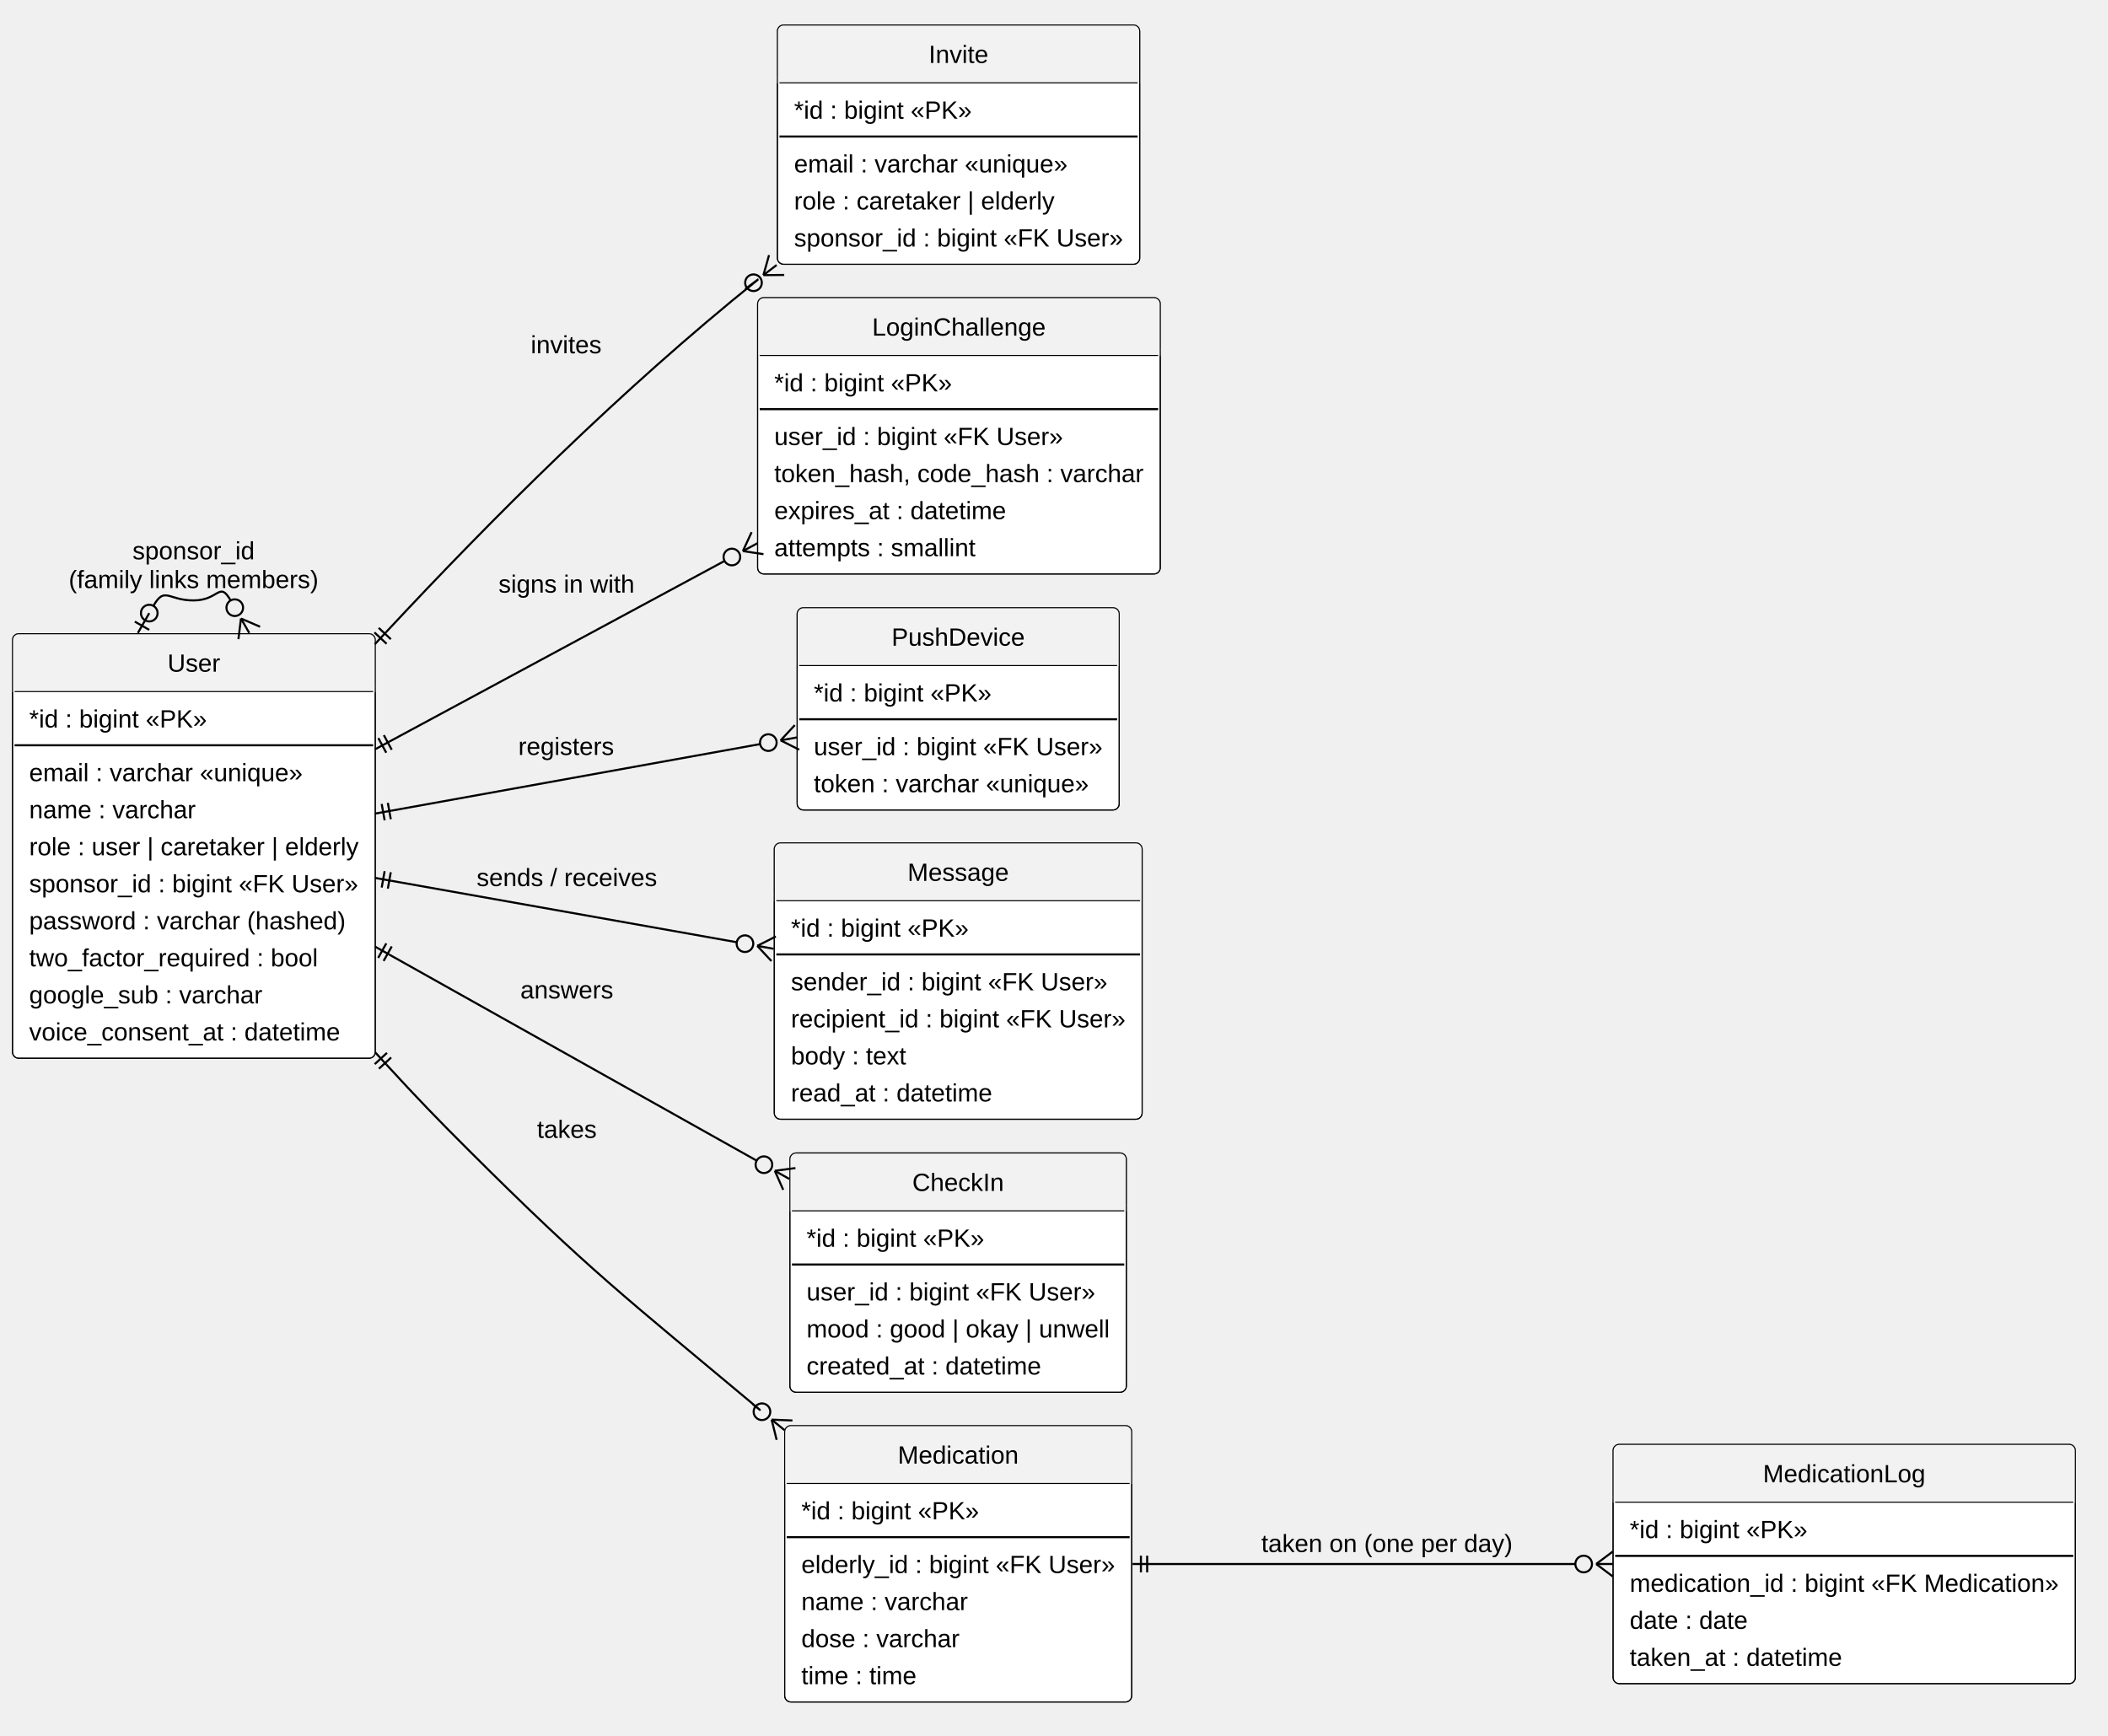
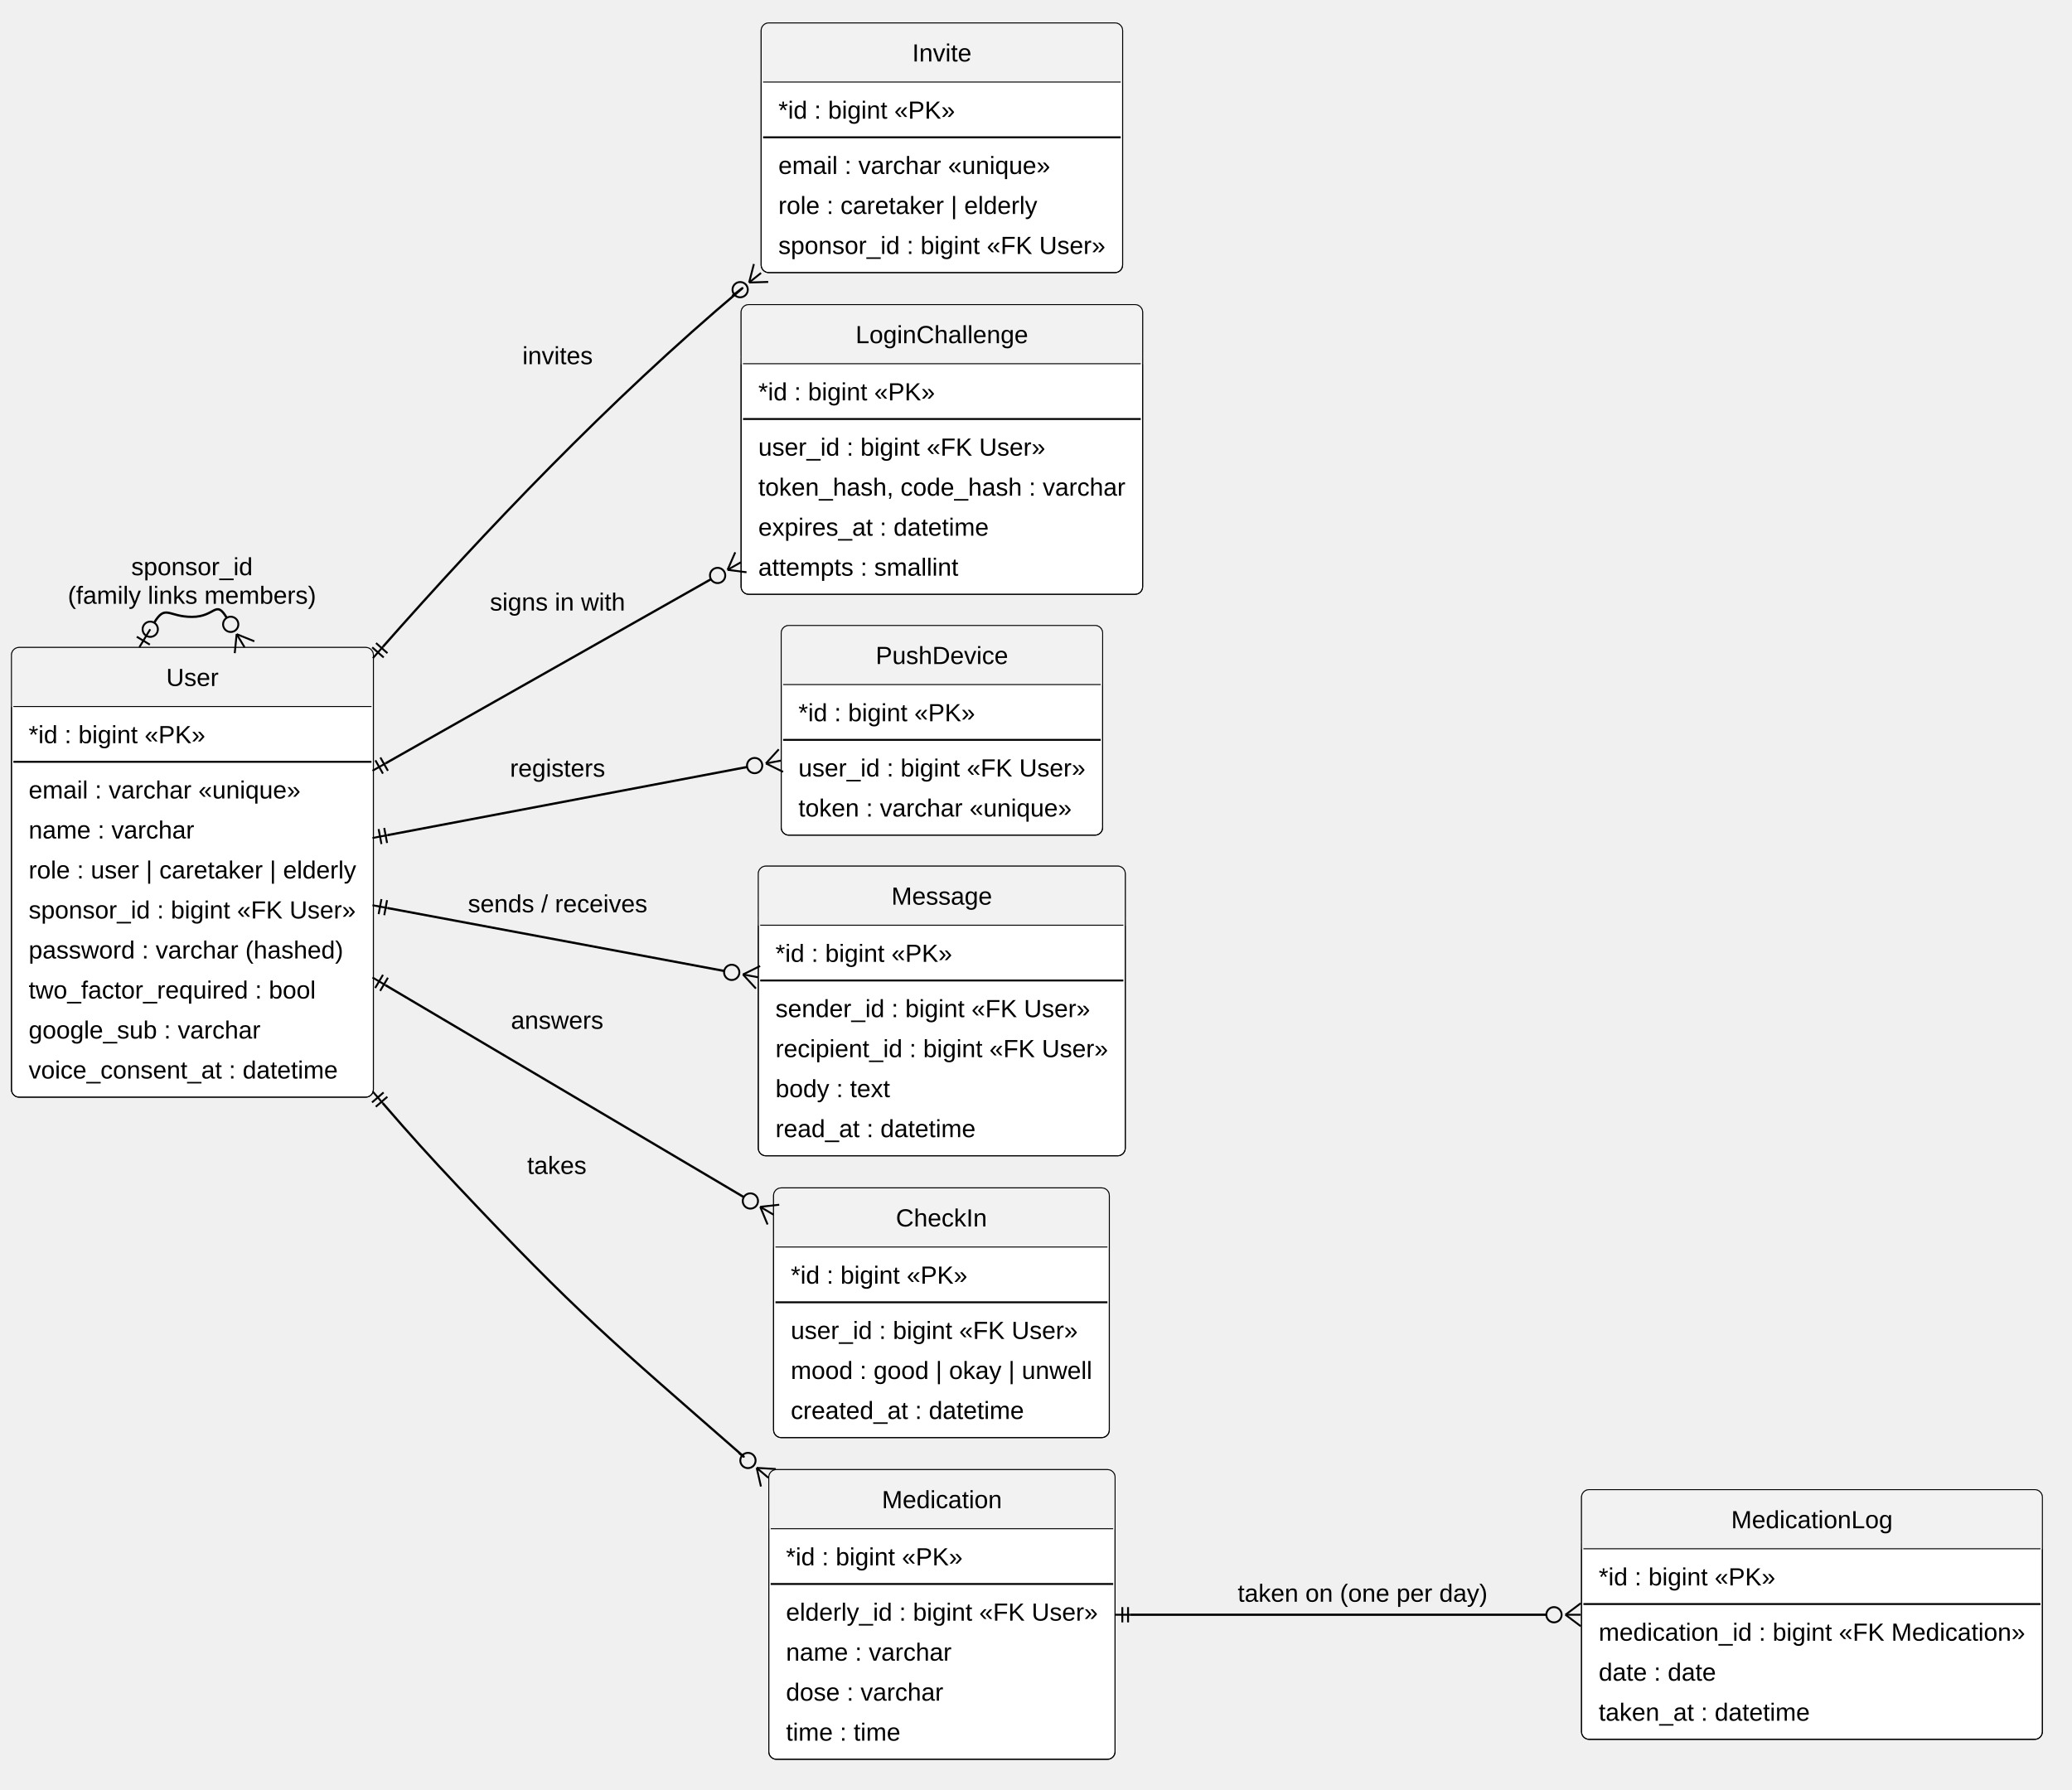
- <svg xmlns="http://www.w3.org/2000/svg" version="1.1" data-diagram-type="CLASS" style="width:2110px;height:1737px;background:#FFFFFF;" width="2110.417px" height="1737.5px" viewBox="0 0 2110 1737" zoomAndPan="magnify" preserveAspectRatio="none" contentStyleType="text/css">
+ <svg xmlns="http://www.w3.org/2000/svg" version="1.1" data-diagram-type="CLASS" style="width:2260px;height:1952px;background:#FFFFFF;" width="2260.417px" height="1952.083px" viewBox="0 0 2260 1952" zoomAndPan="magnify" preserveAspectRatio="none" contentStyleType="text/css">
  <defs />
  <g font-family="sans-serif" lengthAdjust="spacing">
    <g class="entity" data-qualified-name="U" id="ent0001" data-source-line="7">
-       <rect x="12.5" y="634.375" width="363.118" height="424.976" fill="#FFF" style="stroke:#000;stroke-width:1.042;" rx="6.25" ry="6.25" />
-       <rect x="12.5" y="634.375" width="363.118" height="57.914" fill="#F2F2F2" style="stroke:#F2F2F2;stroke-width:1.042;" rx="6.25" ry="6.25" />
-       <rect x="12.5" y="686.039" width="363.118" height="6.25" fill="#F2F2F2" style="stroke:#F2F2F2;stroke-width:1.042;" />
-       <rect x="12.5" y="634.375" width="363.118" height="424.976" fill="none" style="stroke:#000;stroke-width:1.042;" rx="6.25" ry="6.25" />
-       <text x="167.668" y="672.408" fill="#000" font-size="25" textLength="52.783" font-family="Arial">User</text>
-       <line x1="14.583" y1="692.289" x2="373.535" y2="692.289" style="stroke:#000;stroke-width:1.042;" />
-       <text x="29.167" y="728.239" fill="#000" font-size="25" textLength="177.893" font-family="Arial">*id : bigint «PK»</text>
-       <line x1="14.583" y1="746.037" x2="373.535" y2="746.037" style="stroke:#000;stroke-width:2.083;" />
-       <text x="29.167" y="781.986" fill="#000" font-size="25" textLength="273.767" font-family="Arial">email : varchar «unique»</text>
-       <text x="29.167" y="819.067" fill="#000" font-size="25" textLength="166.736" font-family="Arial">name : varchar</text>
-       <text x="29.167" y="856.148" fill="#000" font-size="25" textLength="329.785" font-family="Arial">role : user | caretaker | elderly</text>
-       <text x="29.167" y="893.229" fill="#000" font-size="25" textLength="329.333" font-family="Arial">sponsor_id : bigint «FK User»</text>
-       <text x="29.167" y="930.31" fill="#000" font-size="25" textLength="316.809" font-family="Arial">password : varchar (hashed)</text>
-       <text x="29.167" y="967.391" fill="#000" font-size="25" textLength="289.063" font-family="Arial">two_factor_required : bool</text>
-       <text x="29.167" y="1004.472" fill="#000" font-size="25" textLength="233.484" font-family="Arial">google_sub : varchar</text>
-       <text x="29.167" y="1041.553" fill="#000" font-size="25" textLength="311.304" font-family="Arial">voice_consent_at : datetime</text>
+       <rect x="12.5" y="706.25" width="394.767" height="490.599" fill="#FFF" style="stroke:#000;stroke-width:1.042;" rx="8.333" ry="8.333" />
+       <rect x="12.5" y="706.25" width="394.767" height="64.477" fill="#F2F2F2" style="stroke:#F2F2F2;stroke-width:1.042;" rx="8.333" ry="8.333" />
+       <rect x="12.5" y="762.393" width="394.767" height="8.333" fill="#F2F2F2" style="stroke:#F2F2F2;stroke-width:1.042;" />
+       <rect x="12.5" y="706.25" width="394.767" height="490.599" fill="none" style="stroke:#000;stroke-width:1.042;" rx="8.333" ry="8.333" />
+       <text x="181.293" y="748.321" fill="#000" font-size="27.083" textLength="57.182" font-family="Arial">User</text>
+       <line x1="14.583" y1="770.727" x2="405.184" y2="770.727" style="stroke:#000;stroke-width:1.042;" />
+       <text x="31.25" y="810.714" fill="#000" font-size="27.083" textLength="192.717" font-family="Arial">*id : bigint «PK»</text>
+       <line x1="14.583" y1="831.036" x2="405.184" y2="831.036" style="stroke:#000;stroke-width:2.083;" />
+       <text x="31.25" y="871.024" fill="#000" font-size="27.083" textLength="296.581" font-family="Arial">email : varchar «unique»</text>
+       <text x="31.25" y="914.667" fill="#000" font-size="27.083" textLength="180.63" font-family="Arial">name : varchar</text>
+       <text x="31.25" y="958.31" fill="#000" font-size="27.083" textLength="357.267" font-family="Arial">role : user | caretaker | elderly</text>
+       <text x="31.25" y="1001.953" fill="#000" font-size="27.083" textLength="356.778" font-family="Arial">sponsor_id : bigint «FK User»</text>
+       <text x="31.25" y="1045.596" fill="#000" font-size="27.083" textLength="343.21" font-family="Arial">password : varchar (hashed)</text>
+       <text x="31.25" y="1089.24" fill="#000" font-size="27.083" textLength="313.151" font-family="Arial">two_factor_required : bool</text>
+       <text x="31.25" y="1132.883" fill="#000" font-size="27.083" textLength="252.941" font-family="Arial">google_sub : varchar</text>
+       <text x="31.25" y="1176.526" fill="#000" font-size="27.083" textLength="337.246" font-family="Arial">voice_consent_at : datetime</text>
    </g>
    <g class="entity" data-qualified-name="I" id="ent0002" data-source-line="19">
-       <rect x="778.125" y="25" width="362.667" height="239.571" fill="#FFF" style="stroke:#000;stroke-width:1.042;" rx="6.25" ry="6.25" />
-       <rect x="778.125" y="25" width="362.667" height="57.914" fill="#F2F2F2" style="stroke:#F2F2F2;stroke-width:1.042;" rx="6.25" ry="6.25" />
-       <rect x="778.125" y="76.664" width="362.667" height="6.25" fill="#F2F2F2" style="stroke:#F2F2F2;stroke-width:1.042;" />
-       <rect x="778.125" y="25" width="362.667" height="239.571" fill="none" style="stroke:#000;stroke-width:1.042;" rx="6.25" ry="6.25" />
-       <text x="929.582" y="63.033" fill="#000" font-size="25" textLength="59.753" font-family="Arial">Invite</text>
-       <line x1="780.208" y1="82.914" x2="1138.708" y2="82.914" style="stroke:#000;stroke-width:1.042;" />
-       <text x="794.792" y="118.864" fill="#000" font-size="25" textLength="177.893" font-family="Arial">*id : bigint «PK»</text>
-       <line x1="780.208" y1="136.662" x2="1138.708" y2="136.662" style="stroke:#000;stroke-width:2.083;" />
-       <text x="794.792" y="172.611" fill="#000" font-size="25" textLength="273.767" font-family="Arial">email : varchar «unique»</text>
-       <text x="794.792" y="209.692" fill="#000" font-size="25" textLength="260.767" font-family="Arial">role : caretaker | elderly</text>
-       <text x="794.792" y="246.773" fill="#000" font-size="25" textLength="329.333" font-family="Arial">sponsor_id : bigint «FK User»</text>
+       <rect x="830.208" y="25" width="394.278" height="272.383" fill="#FFF" style="stroke:#000;stroke-width:1.042;" rx="8.333" ry="8.333" />
+       <rect x="830.208" y="25" width="394.278" height="64.477" fill="#F2F2F2" style="stroke:#F2F2F2;stroke-width:1.042;" rx="8.333" ry="8.333" />
+       <rect x="830.208" y="81.143" width="394.278" height="8.333" fill="#F2F2F2" style="stroke:#F2F2F2;stroke-width:1.042;" />
+       <rect x="830.208" y="25" width="394.278" height="272.383" fill="none" style="stroke:#000;stroke-width:1.042;" rx="8.333" ry="8.333" />
+       <text x="994.981" y="67.071" fill="#000" font-size="27.083" textLength="64.733" font-family="Arial">Invite</text>
+       <line x1="832.292" y1="89.477" x2="1222.403" y2="89.477" style="stroke:#000;stroke-width:1.042;" />
+       <text x="848.958" y="129.464" fill="#000" font-size="27.083" textLength="192.717" font-family="Arial">*id : bigint «PK»</text>
+       <line x1="832.292" y1="149.786" x2="1222.403" y2="149.786" style="stroke:#000;stroke-width:2.083;" />
+       <text x="848.958" y="189.774" fill="#000" font-size="27.083" textLength="296.581" font-family="Arial">email : varchar «unique»</text>
+       <text x="848.958" y="233.417" fill="#000" font-size="27.083" textLength="282.497" font-family="Arial">role : caretaker | elderly</text>
+       <text x="848.958" y="277.06" fill="#000" font-size="27.083" textLength="356.778" font-family="Arial">sponsor_id : bigint «FK User»</text>
    </g>
    <g class="entity" data-qualified-name="L" id="ent0003" data-source-line="26">
-       <rect x="758.333" y="297.917" width="403.023" height="276.652" fill="#FFF" style="stroke:#000;stroke-width:1.042;" rx="6.25" ry="6.25" />
-       <rect x="758.333" y="297.917" width="403.023" height="57.914" fill="#F2F2F2" style="stroke:#F2F2F2;stroke-width:1.042;" rx="6.25" ry="6.25" />
-       <rect x="758.333" y="349.581" width="403.023" height="6.25" fill="#F2F2F2" style="stroke:#F2F2F2;stroke-width:1.042;" />
-       <rect x="758.333" y="297.917" width="403.023" height="276.652" fill="none" style="stroke:#000;stroke-width:1.042;" rx="6.25" ry="6.25" />
-       <text x="872.968" y="335.95" fill="#000" font-size="25" textLength="173.755" font-family="Arial">LoginChallenge</text>
-       <line x1="760.417" y1="355.831" x2="1159.273" y2="355.831" style="stroke:#000;stroke-width:1.042;" />
-       <text x="775" y="391.781" fill="#000" font-size="25" textLength="177.893" font-family="Arial">*id : bigint «PK»</text>
-       <line x1="760.417" y1="409.578" x2="1159.273" y2="409.578" style="stroke:#000;stroke-width:2.083;" />
-       <text x="775" y="445.528" fill="#000" font-size="25" textLength="289.026" font-family="Arial">user_id : bigint «FK User»</text>
-       <text x="775" y="482.609" fill="#000" font-size="25" textLength="369.69" font-family="Arial">token_hash, code_hash : varchar</text>
-       <text x="775" y="519.69" fill="#000" font-size="25" textLength="232.068" font-family="Arial">expires_at : datetime</text>
-       <text x="775" y="556.771" fill="#000" font-size="25" textLength="201.453" font-family="Arial">attempts : smallint</text>
+       <rect x="808.333" y="332.292" width="437.997" height="316.026" fill="#FFF" style="stroke:#000;stroke-width:1.042;" rx="8.333" ry="8.333" />
+       <rect x="808.333" y="332.292" width="437.997" height="64.477" fill="#F2F2F2" style="stroke:#F2F2F2;stroke-width:1.042;" rx="8.333" ry="8.333" />
+       <rect x="808.333" y="388.435" width="437.997" height="8.333" fill="#F2F2F2" style="stroke:#F2F2F2;stroke-width:1.042;" />
+       <rect x="808.333" y="332.292" width="437.997" height="316.026" fill="none" style="stroke:#000;stroke-width:1.042;" rx="8.333" ry="8.333" />
+       <text x="933.215" y="374.362" fill="#000" font-size="27.083" textLength="188.234" font-family="Arial">LoginChallenge</text>
+       <line x1="810.417" y1="396.768" x2="1244.247" y2="396.768" style="stroke:#000;stroke-width:1.042;" />
+       <text x="827.083" y="436.755" fill="#000" font-size="27.083" textLength="192.717" font-family="Arial">*id : bigint «PK»</text>
+       <line x1="810.417" y1="457.078" x2="1244.247" y2="457.078" style="stroke:#000;stroke-width:2.083;" />
+       <text x="827.083" y="497.065" fill="#000" font-size="27.083" textLength="313.111" font-family="Arial">user_id : bigint «FK User»</text>
+       <text x="827.083" y="540.708" fill="#000" font-size="27.083" textLength="400.497" font-family="Arial">token_hash, code_hash : varchar</text>
+       <text x="827.083" y="584.352" fill="#000" font-size="27.083" textLength="251.407" font-family="Arial">expires_at : datetime</text>
+       <text x="827.083" y="627.995" fill="#000" font-size="27.083" textLength="218.24" font-family="Arial">attempts : smallint</text>
    </g>
    <g class="entity" data-qualified-name="PD" id="ent0004" data-source-line="34">
-       <rect x="797.917" y="608.333" width="322.359" height="202.49" fill="#FFF" style="stroke:#000;stroke-width:1.042;" rx="6.25" ry="6.25" />
-       <rect x="797.917" y="608.333" width="322.359" height="57.914" fill="#F2F2F2" style="stroke:#F2F2F2;stroke-width:1.042;" rx="6.25" ry="6.25" />
-       <rect x="797.917" y="659.998" width="322.359" height="6.25" fill="#F2F2F2" style="stroke:#F2F2F2;stroke-width:1.042;" />
-       <rect x="797.917" y="608.333" width="322.359" height="202.49" fill="none" style="stroke:#000;stroke-width:1.042;" rx="6.25" ry="6.25" />
-       <text x="892.397" y="646.366" fill="#000" font-size="25" textLength="133.398" font-family="Arial">PushDevice</text>
-       <line x1="800" y1="666.248" x2="1118.193" y2="666.248" style="stroke:#000;stroke-width:1.042;" />
-       <text x="814.583" y="702.197" fill="#000" font-size="25" textLength="177.893" font-family="Arial">*id : bigint «PK»</text>
-       <line x1="800" y1="719.995" x2="1118.193" y2="719.995" style="stroke:#000;stroke-width:2.083;" />
-       <text x="814.583" y="755.945" fill="#000" font-size="25" textLength="289.026" font-family="Arial">user_id : bigint «FK User»</text>
-       <text x="814.583" y="793.026" fill="#000" font-size="25" textLength="275.183" font-family="Arial">token : varchar «unique»</text>
+       <rect x="852.083" y="682.292" width="350.611" height="228.739" fill="#FFF" style="stroke:#000;stroke-width:1.042;" rx="8.333" ry="8.333" />
+       <rect x="852.083" y="682.292" width="350.611" height="64.477" fill="#F2F2F2" style="stroke:#F2F2F2;stroke-width:1.042;" rx="8.333" ry="8.333" />
+       <rect x="852.083" y="738.435" width="350.611" height="8.333" fill="#F2F2F2" style="stroke:#F2F2F2;stroke-width:1.042;" />
+       <rect x="852.083" y="682.292" width="350.611" height="228.739" fill="none" style="stroke:#000;stroke-width:1.042;" rx="8.333" ry="8.333" />
+       <text x="955.132" y="724.362" fill="#000" font-size="27.083" textLength="144.515" font-family="Arial">PushDevice</text>
+       <line x1="854.167" y1="746.768" x2="1200.611" y2="746.768" style="stroke:#000;stroke-width:1.042;" />
+       <text x="870.833" y="786.755" fill="#000" font-size="27.083" textLength="192.717" font-family="Arial">*id : bigint «PK»</text>
+       <line x1="854.167" y1="807.078" x2="1200.611" y2="807.078" style="stroke:#000;stroke-width:2.083;" />
+       <text x="870.833" y="847.065" fill="#000" font-size="27.083" textLength="313.111" font-family="Arial">user_id : bigint «FK User»</text>
+       <text x="870.833" y="890.708" fill="#000" font-size="27.083" textLength="298.115" font-family="Arial">token : varchar «unique»</text>
    </g>
    <g class="entity" data-qualified-name="M" id="ent0005" data-source-line="40">
-       <rect x="775" y="843.75" width="368.221" height="276.652" fill="#FFF" style="stroke:#000;stroke-width:1.042;" rx="6.25" ry="6.25" />
-       <rect x="775" y="843.75" width="368.221" height="57.914" fill="#F2F2F2" style="stroke:#F2F2F2;stroke-width:1.042;" rx="6.25" ry="6.25" />
-       <rect x="775" y="895.414" width="368.221" height="6.25" fill="#F2F2F2" style="stroke:#F2F2F2;stroke-width:1.042;" />
-       <rect x="775" y="843.75" width="368.221" height="276.652" fill="none" style="stroke:#000;stroke-width:1.042;" rx="6.25" ry="6.25" />
-       <text x="908.39" y="881.783" fill="#000" font-size="25" textLength="101.44" font-family="Arial">Message</text>
-       <line x1="777.083" y1="901.664" x2="1141.138" y2="901.664" style="stroke:#000;stroke-width:1.042;" />
-       <text x="791.667" y="937.614" fill="#000" font-size="25" textLength="177.893" font-family="Arial">*id : bigint «PK»</text>
-       <line x1="777.083" y1="955.412" x2="1141.138" y2="955.412" style="stroke:#000;stroke-width:2.083;" />
-       <text x="791.667" y="991.361" fill="#000" font-size="25" textLength="316.833" font-family="Arial">sender_id : bigint «FK User»</text>
-       <text x="791.667" y="1028.442" fill="#000" font-size="25" textLength="334.888" font-family="Arial">recipient_id : bigint «FK User»</text>
-       <text x="791.667" y="1065.523" fill="#000" font-size="25" textLength="115.344" font-family="Arial">body : text</text>
-       <text x="791.667" y="1102.604" fill="#000" font-size="25" textLength="201.514" font-family="Arial">read_at : datetime</text>
+       <rect x="827.083" y="944.792" width="400.295" height="316.026" fill="#FFF" style="stroke:#000;stroke-width:1.042;" rx="8.333" ry="8.333" />
+       <rect x="827.083" y="944.792" width="400.295" height="64.477" fill="#F2F2F2" style="stroke:#F2F2F2;stroke-width:1.042;" rx="8.333" ry="8.333" />
+       <rect x="827.083" y="1000.935" width="400.295" height="8.333" fill="#F2F2F2" style="stroke:#F2F2F2;stroke-width:1.042;" />
+       <rect x="827.083" y="944.792" width="400.295" height="316.026" fill="none" style="stroke:#000;stroke-width:1.042;" rx="8.333" ry="8.333" />
+       <text x="972.284" y="986.862" fill="#000" font-size="27.083" textLength="109.894" font-family="Arial">Message</text>
+       <line x1="829.167" y1="1009.268" x2="1225.295" y2="1009.268" style="stroke:#000;stroke-width:1.042;" />
+       <text x="845.833" y="1049.255" fill="#000" font-size="27.083" textLength="192.717" font-family="Arial">*id : bigint «PK»</text>
+       <line x1="829.167" y1="1069.578" x2="1225.295" y2="1069.578" style="stroke:#000;stroke-width:2.083;" />
+       <text x="845.833" y="1109.565" fill="#000" font-size="27.083" textLength="343.236" font-family="Arial">sender_id : bigint «FK User»</text>
+       <text x="845.833" y="1153.208" fill="#000" font-size="27.083" textLength="362.795" font-family="Arial">recipient_id : bigint «FK User»</text>
+       <text x="845.833" y="1196.852" fill="#000" font-size="27.083" textLength="124.956" font-family="Arial">body : text</text>
+       <text x="845.833" y="1240.495" fill="#000" font-size="27.083" textLength="218.306" font-family="Arial">read_at : datetime</text>
    </g>
    <g class="entity" data-qualified-name="CI" id="ent0006" data-source-line="48">
-       <rect x="790.625" y="1154.167" width="336.776" height="239.571" fill="#FFF" style="stroke:#000;stroke-width:1.042;" rx="6.25" ry="6.25" />
-       <rect x="790.625" y="1154.167" width="336.776" height="57.914" fill="#F2F2F2" style="stroke:#F2F2F2;stroke-width:1.042;" rx="6.25" ry="6.25" />
-       <rect x="790.625" y="1205.831" width="336.776" height="6.25" fill="#F2F2F2" style="stroke:#F2F2F2;stroke-width:1.042;" />
-       <rect x="790.625" y="1154.167" width="336.776" height="239.571" fill="none" style="stroke:#000;stroke-width:1.042;" rx="6.25" ry="6.25" />
-       <text x="913.157" y="1192.2" fill="#000" font-size="25" textLength="91.711" font-family="Arial">CheckIn</text>
-       <line x1="792.708" y1="1212.081" x2="1125.317" y2="1212.081" style="stroke:#000;stroke-width:1.042;" />
-       <text x="807.292" y="1248.031" fill="#000" font-size="25" textLength="177.893" font-family="Arial">*id : bigint «PK»</text>
-       <line x1="792.708" y1="1265.828" x2="1125.317" y2="1265.828" style="stroke:#000;stroke-width:2.083;" />
-       <text x="807.292" y="1301.778" fill="#000" font-size="25" textLength="289.026" font-family="Arial">user_id : bigint «FK User»</text>
-       <text x="807.292" y="1338.859" fill="#000" font-size="25" textLength="303.442" font-family="Arial">mood : good | okay | unwell</text>
-       <text x="807.292" y="1375.94" fill="#000" font-size="25" textLength="234.863" font-family="Arial">created_at : datetime</text>
+       <rect x="843.75" y="1295.833" width="366.229" height="272.383" fill="#FFF" style="stroke:#000;stroke-width:1.042;" rx="8.333" ry="8.333" />
+       <rect x="843.75" y="1295.833" width="366.229" height="64.477" fill="#F2F2F2" style="stroke:#F2F2F2;stroke-width:1.042;" rx="8.333" ry="8.333" />
+       <rect x="843.75" y="1351.977" width="366.229" height="8.333" fill="#F2F2F2" style="stroke:#F2F2F2;stroke-width:1.042;" />
+       <rect x="843.75" y="1295.833" width="366.229" height="272.383" fill="none" style="stroke:#000;stroke-width:1.042;" rx="8.333" ry="8.333" />
+       <text x="977.188" y="1337.904" fill="#000" font-size="27.083" textLength="99.354" font-family="Arial">CheckIn</text>
+       <line x1="845.833" y1="1360.31" x2="1207.896" y2="1360.31" style="stroke:#000;stroke-width:1.042;" />
+       <text x="862.5" y="1400.297" fill="#000" font-size="27.083" textLength="192.717" font-family="Arial">*id : bigint «PK»</text>
+       <line x1="845.833" y1="1420.62" x2="1207.896" y2="1420.62" style="stroke:#000;stroke-width:2.083;" />
+       <text x="862.5" y="1460.607" fill="#000" font-size="27.083" textLength="313.111" font-family="Arial">user_id : bigint «FK User»</text>
+       <text x="862.5" y="1504.25" fill="#000" font-size="27.083" textLength="328.729" font-family="Arial">mood : good | okay | unwell</text>
+       <text x="862.5" y="1547.893" fill="#000" font-size="27.083" textLength="254.435" font-family="Arial">created_at : datetime</text>
    </g>
    <g class="entity" data-qualified-name="MD" id="ent0007" data-source-line="55">
-       <rect x="785.417" y="1427.083" width="347.371" height="276.652" fill="#FFF" style="stroke:#000;stroke-width:1.042;" rx="6.25" ry="6.25" />
-       <rect x="785.417" y="1427.083" width="347.371" height="57.914" fill="#F2F2F2" style="stroke:#F2F2F2;stroke-width:1.042;" rx="6.25" ry="6.25" />
-       <rect x="785.417" y="1478.748" width="347.371" height="6.25" fill="#F2F2F2" style="stroke:#F2F2F2;stroke-width:1.042;" />
-       <rect x="785.417" y="1427.083" width="347.371" height="276.652" fill="none" style="stroke:#000;stroke-width:1.042;" rx="6.25" ry="6.25" />
-       <text x="898.653" y="1465.116" fill="#000" font-size="25" textLength="120.898" font-family="Arial">Medication</text>
-       <line x1="787.5" y1="1484.998" x2="1130.705" y2="1484.998" style="stroke:#000;stroke-width:1.042;" />
-       <text x="802.083" y="1520.947" fill="#000" font-size="25" textLength="177.893" font-family="Arial">*id : bigint «PK»</text>
-       <line x1="787.5" y1="1538.745" x2="1130.705" y2="1538.745" style="stroke:#000;stroke-width:2.083;" />
-       <text x="802.083" y="1574.695" fill="#000" font-size="25" textLength="314.038" font-family="Arial">elderly_id : bigint «FK User»</text>
-       <text x="802.083" y="1611.776" fill="#000" font-size="25" textLength="166.736" font-family="Arial">name : varchar</text>
-       <text x="802.083" y="1648.857" fill="#000" font-size="25" textLength="158.411" font-family="Arial">dose : varchar</text>
-       <text x="802.083" y="1685.938" fill="#000" font-size="25" textLength="115.295" font-family="Arial">time : time</text>
+       <rect x="838.542" y="1603.125" width="377.708" height="316.026" fill="#FFF" style="stroke:#000;stroke-width:1.042;" rx="8.333" ry="8.333" />
+       <rect x="838.542" y="1603.125" width="377.708" height="64.477" fill="#F2F2F2" style="stroke:#F2F2F2;stroke-width:1.042;" rx="8.333" ry="8.333" />
+       <rect x="838.542" y="1659.268" width="377.708" height="8.333" fill="#F2F2F2" style="stroke:#F2F2F2;stroke-width:1.042;" />
+       <rect x="838.542" y="1603.125" width="377.708" height="316.026" fill="none" style="stroke:#000;stroke-width:1.042;" rx="8.333" ry="8.333" />
+       <text x="961.909" y="1645.196" fill="#000" font-size="27.083" textLength="130.973" font-family="Arial">Medication</text>
+       <line x1="840.625" y1="1667.602" x2="1214.166" y2="1667.602" style="stroke:#000;stroke-width:1.042;" />
+       <text x="857.292" y="1707.589" fill="#000" font-size="27.083" textLength="192.717" font-family="Arial">*id : bigint «PK»</text>
+       <line x1="840.625" y1="1727.911" x2="1214.166" y2="1727.911" style="stroke:#000;stroke-width:2.083;" />
+       <text x="857.292" y="1767.899" fill="#000" font-size="27.083" textLength="340.208" font-family="Arial">elderly_id : bigint «FK User»</text>
+       <text x="857.292" y="1811.542" fill="#000" font-size="27.083" textLength="180.63" font-family="Arial">name : varchar</text>
+       <text x="857.292" y="1855.185" fill="#000" font-size="27.083" textLength="171.612" font-family="Arial">dose : varchar</text>
+       <text x="857.292" y="1898.828" fill="#000" font-size="27.083" textLength="124.903" font-family="Arial">time : time</text>
    </g>
    <g class="entity" data-qualified-name="ML" id="ent0008" data-source-line="63">
-       <rect x="1614.583" y="1445.833" width="462.74" height="239.571" fill="#FFF" style="stroke:#000;stroke-width:1.042;" rx="6.25" ry="6.25" />
-       <rect x="1614.583" y="1445.833" width="462.74" height="57.914" fill="#F2F2F2" style="stroke:#F2F2F2;stroke-width:1.042;" rx="6.25" ry="6.25" />
-       <rect x="1614.583" y="1497.498" width="462.74" height="6.25" fill="#F2F2F2" style="stroke:#F2F2F2;stroke-width:1.042;" />
-       <rect x="1614.583" y="1445.833" width="462.74" height="239.571" fill="none" style="stroke:#000;stroke-width:1.042;" rx="6.25" ry="6.25" />
-       <text x="1764.648" y="1483.866" fill="#000" font-size="25" textLength="162.61" font-family="Arial">MedicationLog</text>
-       <line x1="1616.667" y1="1503.748" x2="2075.24" y2="1503.748" style="stroke:#000;stroke-width:1.042;" />
-       <text x="1631.25" y="1539.697" fill="#000" font-size="25" textLength="177.893" font-family="Arial">*id : bigint «PK»</text>
-       <line x1="1616.667" y1="1557.495" x2="2075.24" y2="1557.495" style="stroke:#000;stroke-width:2.083;" />
-       <text x="1631.25" y="1593.445" fill="#000" font-size="25" textLength="429.407" font-family="Arial">medication_id : bigint «FK Medication»</text>
-       <text x="1631.25" y="1630.526" fill="#000" font-size="25" textLength="118.152" font-family="Arial">date : date</text>
-       <text x="1631.25" y="1667.607" fill="#000" font-size="25" textLength="212.634" font-family="Arial">taken_at : datetime</text>
+       <rect x="1725" y="1625" width="502.691" height="272.383" fill="#FFF" style="stroke:#000;stroke-width:1.042;" rx="8.333" ry="8.333" />
+       <rect x="1725" y="1625" width="502.691" height="64.477" fill="#F2F2F2" style="stroke:#F2F2F2;stroke-width:1.042;" rx="8.333" ry="8.333" />
+       <rect x="1725" y="1681.143" width="502.691" height="8.333" fill="#F2F2F2" style="stroke:#F2F2F2;stroke-width:1.042;" />
+       <rect x="1725" y="1625" width="502.691" height="272.383" fill="none" style="stroke:#000;stroke-width:1.042;" rx="8.333" ry="8.333" />
+       <text x="1888.265" y="1667.071" fill="#000" font-size="27.083" textLength="176.161" font-family="Arial">MedicationLog</text>
+       <line x1="1727.083" y1="1689.477" x2="2225.607" y2="1689.477" style="stroke:#000;stroke-width:1.042;" />
+       <text x="1743.75" y="1729.464" fill="#000" font-size="27.083" textLength="192.717" font-family="Arial">*id : bigint «PK»</text>
+       <line x1="1727.083" y1="1749.786" x2="2225.607" y2="1749.786" style="stroke:#000;stroke-width:2.083;" />
+       <text x="1743.75" y="1789.774" fill="#000" font-size="27.083" textLength="465.191" font-family="Arial">medication_id : bigint «FK Medication»</text>
+       <text x="1743.75" y="1833.417" fill="#000" font-size="27.083" textLength="127.998" font-family="Arial">date : date</text>
+       <text x="1743.75" y="1877.06" fill="#000" font-size="27.083" textLength="230.354" font-family="Arial">taken_at : datetime</text>
    </g>
    <g class="link" data-entity-1="ent0001" data-entity-2="ent0001" id="lnk9" data-link-type="crowfoot">
-       <line x1="149.407" y1="613.736" x2="138.007" y2="633.616" style="stroke:#000;stroke-width:2.083;" />
-       <ellipse cx="149.407" cy="613.736" rx="8.333" ry="8.333" fill="none" style="stroke:#000;stroke-width:2.083;" />
-       <line x1="149.381" y1="630.532" x2="134.923" y2="622.242" style="stroke:#000;stroke-width:2.083;" />
-       <line x1="241.202" y1="619.158" x2="260.337" y2="627.398" style="stroke:#000;stroke-width:2.083;" />
-       <line x1="241.202" y1="619.158" x2="238.649" y2="639.834" style="stroke:#000;stroke-width:2.083;" />
-       <line x1="241.202" y1="619.158" x2="249.493" y2="633.616" style="stroke:#000;stroke-width:2.083;" />
-       <ellipse cx="234.984" cy="608.314" rx="8.333" ry="8.333" fill="none" style="stroke:#000;stroke-width:2.083;" />
-       <path d="M153.552,606.507 C165.002,586.538 168.038,601.042 193.75,601.042 C219.462,601.042 219.389,581.117 230.839,601.085" style="stroke:#000;stroke-width:2.083;" fill="none" />
-       <text x="132.611" y="559.908" fill="#000" font-size="25" textLength="122.302" font-family="Arial">sponsor_id</text>
-       <text x="68.75" y="588.656" fill="#000" font-size="25" textLength="250.024" font-family="Arial">(family links members)</text>
+       <line x1="163.869" y1="686.421" x2="152.012" y2="706.032" style="stroke:#000;stroke-width:2.083;" />
+       <ellipse cx="163.869" cy="686.421" rx="8.333" ry="8.333" fill="none" style="stroke:#000;stroke-width:2.083;" />
+       <line x1="163.455" y1="703.212" x2="149.192" y2="694.589" style="stroke:#000;stroke-width:2.083;" />
+       <line x1="258.115" y1="691.769" x2="277.435" y2="699.565" style="stroke:#000;stroke-width:2.083;" />
+       <line x1="258.115" y1="691.769" x2="256.041" y2="712.499" style="stroke:#000;stroke-width:2.083;" />
+       <line x1="258.115" y1="691.769" x2="266.738" y2="706.032" style="stroke:#000;stroke-width:2.083;" />
+       <ellipse cx="251.648" cy="681.072" rx="8.333" ry="8.333" fill="none" style="stroke:#000;stroke-width:2.083;" />
+       <path d="M168.18,679.29 C180.523,658.875 183.476,672.917 209.375,672.917 C235.274,672.917 234.993,653.526 247.336,673.941" style="stroke:#000;stroke-width:2.5;" fill="none" />
+       <text x="143.141" y="627.487" fill="#000" font-size="27.083" textLength="132.494" font-family="Arial">sponsor_id</text>
+       <text x="73.958" y="658.63" fill="#000" font-size="27.083" textLength="270.86" font-family="Arial">(family links members)</text>
    </g>
    <g class="link" data-entity-1="ent0001" data-entity-2="ent0002" id="lnk10" data-link-type="crowfoot">
-       <line x1="386.977" y1="644.456" x2="374.785" y2="633.093" style="stroke:#000;stroke-width:2.083;" />
-       <line x1="391.239" y1="639.884" x2="379.046" y2="628.52" style="stroke:#000;stroke-width:2.083;" />
-       <line x1="386.563" y1="632.678" x2="375.2" y2="644.87" style="stroke:#000;stroke-width:2.083;" />
-       <line x1="764.134" y1="275.424" x2="769.779" y2="255.37" style="stroke:#000;stroke-width:2.083;" />
-       <line x1="764.134" y1="275.424" x2="784.967" y2="275.228" style="stroke:#000;stroke-width:2.083;" />
-       <line x1="764.134" y1="275.424" x2="777.373" y2="265.299" style="stroke:#000;stroke-width:2.083;" />
-       <ellipse cx="754.206" cy="283.018" rx="8.333" ry="8.333" fill="none" style="stroke:#000;stroke-width:2.083;" />
-       <path d="M386.563,632.678 C492.384,519.135 620.809,390.669 758.333,280.208 C764.523,275.237 741.103,293.039 747.586,288.081" style="stroke:#000;stroke-width:2.083;" fill="none" />
-       <text x="531.25" y="353.658" fill="#000" font-size="25" textLength="70.862" font-family="Arial">invites</text>
+       <line x1="418.497" y1="717.201" x2="406" y2="706.173" style="stroke:#000;stroke-width:2.083;" />
+       <line x1="422.632" y1="712.515" x2="410.135" y2="701.487" style="stroke:#000;stroke-width:2.083;" />
+       <line x1="417.762" y1="705.439" x2="406.735" y2="717.935" style="stroke:#000;stroke-width:2.083;" />
+       <line x1="817.078" y1="308.188" x2="822.289" y2="288.017" style="stroke:#000;stroke-width:2.083;" />
+       <line x1="817.078" y1="308.188" x2="837.902" y2="307.543" style="stroke:#000;stroke-width:2.083;" />
+       <line x1="817.078" y1="308.188" x2="830.096" y2="297.78" style="stroke:#000;stroke-width:2.083;" />
+       <ellipse cx="807.316" cy="315.994" rx="8.333" ry="8.333" fill="none" style="stroke:#000;stroke-width:2.083;" />
+       <path d="M417.762,705.439 C528.99,579.392 663.659,437.536 808.333,315.625 C815.394,309.675 793.385,327.133 800.807,321.199" style="stroke:#000;stroke-width:2.5;" fill="none" />
+       <text x="569.792" y="397.279" fill="#000" font-size="27.083" textLength="76.767" font-family="Arial">invites</text>
    </g>
    <g class="link" data-entity-1="ent0001" data-entity-2="ent0003" id="lnk11" data-link-type="crowfoot">
-       <line x1="386.614" y1="753.514" x2="378.706" y2="738.842" style="stroke:#000;stroke-width:2.083;" />
-       <line x1="392.115" y1="750.548" x2="384.208" y2="735.877" style="stroke:#000;stroke-width:2.083;" />
-       <line x1="389.995" y1="742.224" x2="375.324" y2="750.132" style="stroke:#000;stroke-width:2.083;" />
-       <line x1="743.581" y1="551.646" x2="752.321" y2="532.735" style="stroke:#000;stroke-width:2.083;" />
-       <line x1="743.581" y1="551.646" x2="764.183" y2="554.742" style="stroke:#000;stroke-width:2.083;" />
-       <line x1="743.581" y1="551.646" x2="758.252" y2="543.738" style="stroke:#000;stroke-width:2.083;" />
-       <ellipse cx="732.577" cy="557.577" rx="8.333" ry="8.333" fill="none" style="stroke:#000;stroke-width:2.083;" />
-       <path d="M389.995,742.224 C504.974,680.252 606.633,625.459 725.242,561.53" style="stroke:#000;stroke-width:2.083;" fill="none" />
-       <text x="498.958" y="593.241" fill="#000" font-size="25" textLength="136.169" font-family="Arial">signs in with</text>
+       <line x1="417.679" y1="843.908" x2="409.47" y2="829.404" style="stroke:#000;stroke-width:2.083;" />
+       <line x1="423.118" y1="840.83" x2="414.909" y2="826.325" style="stroke:#000;stroke-width:2.083;" />
+       <line x1="420.827" y1="832.551" x2="406.322" y2="840.76" style="stroke:#000;stroke-width:2.083;" />
+       <line x1="793.598" y1="621.585" x2="801.946" y2="602.498" style="stroke:#000;stroke-width:2.083;" />
+       <line x1="793.598" y1="621.585" x2="814.259" y2="624.255" style="stroke:#000;stroke-width:2.083;" />
+       <line x1="793.598" y1="621.585" x2="808.102" y2="613.376" style="stroke:#000;stroke-width:2.083;" />
+       <ellipse cx="782.719" cy="627.742" rx="8.333" ry="8.333" fill="none" style="stroke:#000;stroke-width:2.083;" />
+       <path d="M420.827,832.551 C541.871,764.047 650.509,702.565 775.466,631.846" style="stroke:#000;stroke-width:2.5;" fill="none" />
+       <text x="534.375" y="666.029" fill="#000" font-size="27.083" textLength="147.517" font-family="Arial">signs in with</text>
    </g>
    <g class="link" data-entity-1="ent0001" data-entity-2="ent0004" id="lnk12" data-link-type="crowfoot">
-       <line x1="385.006" y1="821.183" x2="382.044" y2="804.782" style="stroke:#000;stroke-width:2.083;" />
-       <line x1="391.156" y1="820.073" x2="388.194" y2="803.671" style="stroke:#000;stroke-width:2.083;" />
-       <line x1="391.726" y1="811.502" x2="375.324" y2="814.464" style="stroke:#000;stroke-width:2.083;" />
-       <line x1="781.361" y1="741.144" x2="795.541" y2="725.881" style="stroke:#000;stroke-width:2.083;" />
-       <line x1="781.361" y1="741.144" x2="799.983" y2="750.483" style="stroke:#000;stroke-width:2.083;" />
-       <line x1="781.361" y1="741.144" x2="797.762" y2="738.182" style="stroke:#000;stroke-width:2.083;" />
-       <ellipse cx="769.06" cy="743.365" rx="8.333" ry="8.333" fill="none" style="stroke:#000;stroke-width:2.083;" />
-       <path d="M391.726,811.502 C519.895,788.358 637.458,767.129 760.859,744.846" style="stroke:#000;stroke-width:2.083;" fill="none" />
-       <text x="518.75" y="755.741" fill="#000" font-size="25" textLength="95.862" font-family="Arial">registers</text>
+       <line x1="416.061" y1="920.751" x2="412.958" y2="904.376" style="stroke:#000;stroke-width:2.083;" />
+       <line x1="422.202" y1="919.587" x2="419.099" y2="903.212" style="stroke:#000;stroke-width:2.083;" />
+       <line x1="422.697" y1="911.012" x2="406.322" y2="914.115" style="stroke:#000;stroke-width:2.083;" />
+       <line x1="835.403" y1="832.804" x2="849.451" y2="817.419" style="stroke:#000;stroke-width:2.083;" />
+       <line x1="835.403" y1="832.804" x2="854.106" y2="841.982" style="stroke:#000;stroke-width:2.083;" />
+       <line x1="835.403" y1="832.804" x2="851.778" y2="829.701" style="stroke:#000;stroke-width:2.083;" />
+       <ellipse cx="823.122" cy="835.131" rx="8.333" ry="8.333" fill="none" style="stroke:#000;stroke-width:2.083;" />
+       <path d="M422.697,911.012 C558.314,885.312 684.311,861.436 814.934,836.683" style="stroke:#000;stroke-width:2.5;" fill="none" />
+       <text x="556.25" y="847.279" fill="#000" font-size="27.083" textLength="103.85" font-family="Arial">registers</text>
    </g>
    <g class="link" data-entity-1="ent0001" data-entity-2="ent0005" id="lnk13" data-link-type="crowfoot">
-       <line x1="382.07" y1="888.459" x2="384.988" y2="872.05" style="stroke:#000;stroke-width:2.083;" />
-       <line x1="388.223" y1="889.553" x2="391.141" y2="873.144" style="stroke:#000;stroke-width:2.083;" />
-       <line x1="391.733" y1="881.714" x2="375.324" y2="878.795" style="stroke:#000;stroke-width:2.083;" />
-       <line x1="757.971" y1="946.845" x2="776.569" y2="937.456" style="stroke:#000;stroke-width:2.083;" />
-       <line x1="757.971" y1="946.845" x2="772.192" y2="962.07" style="stroke:#000;stroke-width:2.083;" />
-       <line x1="757.971" y1="946.845" x2="774.38" y2="949.763" style="stroke:#000;stroke-width:2.083;" />
-       <ellipse cx="745.664" cy="944.656" rx="8.333" ry="8.333" fill="none" style="stroke:#000;stroke-width:2.083;" />
-       <path d="M391.733,881.714 C511.988,903.1 616.501,921.686 737.46,943.197" style="stroke:#000;stroke-width:2.083;" fill="none" />
-       <text x="477.083" y="886.991" fill="#000" font-size="25" textLength="180.64" font-family="Arial">sends / receives</text>
+       <line x1="412.982" y1="997.192" x2="416.045" y2="980.809" style="stroke:#000;stroke-width:2.083;" />
+       <line x1="419.126" y1="998.341" x2="422.188" y2="981.958" style="stroke:#000;stroke-width:2.083;" />
+       <line x1="422.705" y1="990.532" x2="406.322" y2="987.469" style="stroke:#000;stroke-width:2.083;" />
+       <line x1="810.401" y1="1063.008" x2="829.081" y2="1053.783" style="stroke:#000;stroke-width:2.083;" />
+       <line x1="810.401" y1="1063.008" x2="824.487" y2="1078.358" style="stroke:#000;stroke-width:2.083;" />
+       <line x1="810.401" y1="1063.008" x2="826.784" y2="1066.071" style="stroke:#000;stroke-width:2.083;" />
+       <ellipse cx="798.114" cy="1060.711" rx="8.333" ry="8.333" fill="none" style="stroke:#000;stroke-width:2.083;" />
+       <path d="M422.705,990.532 C549.86,1014.302 662.101,1035.285 789.923,1059.18" style="stroke:#000;stroke-width:2.5;" fill="none" />
+       <text x="510.417" y="995.196" fill="#000" font-size="27.083" textLength="195.693" font-family="Arial">sends / receives</text>
    </g>
    <g class="link" data-entity-1="ent0001" data-entity-2="ent0006" id="lnk14" data-link-type="crowfoot">
-       <line x1="378.516" y1="958.892" x2="386.669" y2="944.355" style="stroke:#000;stroke-width:2.083;" />
-       <line x1="383.967" y1="961.949" x2="392.12" y2="947.413" style="stroke:#000;stroke-width:2.083;" />
-       <line x1="389.86" y1="955.7" x2="375.324" y2="947.547" style="stroke:#000;stroke-width:2.083;" />
-       <line x1="775.546" y1="1172.022" x2="796.197" y2="1169.273" style="stroke:#000;stroke-width:2.083;" />
-       <line x1="775.546" y1="1172.022" x2="783.968" y2="1191.077" style="stroke:#000;stroke-width:2.083;" />
-       <line x1="775.546" y1="1172.022" x2="790.082" y2="1180.175" style="stroke:#000;stroke-width:2.083;" />
-       <ellipse cx="764.644" cy="1165.907" rx="8.333" ry="8.333" fill="none" style="stroke:#000;stroke-width:2.083;" />
-       <path d="M389.86,955.7 C515.391,1026.107 634.638,1092.99 757.376,1161.83" style="stroke:#000;stroke-width:2.083;" fill="none" />
-       <text x="520.833" y="999.491" fill="#000" font-size="25" textLength="93.091" font-family="Arial">answers</text>
+       <line x1="409.251" y1="1077.728" x2="417.737" y2="1063.383" style="stroke:#000;stroke-width:2.083;" />
+       <line x1="414.631" y1="1080.91" x2="423.116" y2="1066.566" style="stroke:#000;stroke-width:2.083;" />
+       <line x1="420.667" y1="1074.799" x2="406.322" y2="1066.313" style="stroke:#000;stroke-width:2.083;" />
+       <line x1="829.222" y1="1316.479" x2="849.931" y2="1314.206" style="stroke:#000;stroke-width:2.083;" />
+       <line x1="829.222" y1="1316.479" x2="837.202" y2="1335.723" style="stroke:#000;stroke-width:2.083;" />
+       <line x1="829.222" y1="1316.479" x2="843.566" y2="1324.965" style="stroke:#000;stroke-width:2.083;" />
+       <ellipse cx="818.463" cy="1310.115" rx="8.333" ry="8.333" fill="none" style="stroke:#000;stroke-width:2.083;" />
+       <path d="M420.667,1074.799 C553.463,1153.354 681.445,1229.062 811.291,1305.872" style="stroke:#000;stroke-width:2.5;" fill="none" />
+       <text x="557.292" y="1122.279" fill="#000" font-size="27.083" textLength="100.848" font-family="Arial">answers</text>
    </g>
    <g class="link" data-entity-1="ent0001" data-entity-2="ent0007" id="lnk15" data-link-type="crowfoot">
-       <line x1="375.057" y1="1065.235" x2="387.334" y2="1053.964" style="stroke:#000;stroke-width:2.083;" />
-       <line x1="379.283" y1="1069.839" x2="391.561" y2="1058.568" style="stroke:#000;stroke-width:2.083;" />
-       <line x1="386.831" y1="1065.738" x2="375.56" y2="1053.461" style="stroke:#000;stroke-width:2.083;" />
-       <line x1="772.364" y1="1421.095" x2="793.18" y2="1421.952" style="stroke:#000;stroke-width:2.083;" />
-       <line x1="772.364" y1="1421.095" x2="777.37" y2="1441.318" style="stroke:#000;stroke-width:2.083;" />
-       <line x1="772.364" y1="1421.095" x2="785.275" y2="1431.635" style="stroke:#000;stroke-width:2.083;" />
-       <ellipse cx="762.681" cy="1413.19" rx="8.333" ry="8.333" fill="none" style="stroke:#000;stroke-width:2.083;" />
-       <path d="M386.831,1065.738 C417.321,1098.95 437.853,1120.233 468.75,1151.042 C590.882,1272.823 626.095,1298.65 758.333,1409.375 C767.089,1416.706 747.069,1400.444 756.226,1407.92" style="stroke:#000;stroke-width:2.083;" fill="none" />
-       <text x="537.5" y="1139.075" fill="#000" font-size="25" textLength="59.753" font-family="Arial">takes</text>
+       <line x1="405.793" y1="1202.583" x2="418.41" y2="1191.693" style="stroke:#000;stroke-width:2.083;" />
+       <line x1="409.877" y1="1207.314" x2="422.494" y2="1196.425" style="stroke:#000;stroke-width:2.083;" />
+       <line x1="417.546" y1="1203.447" x2="406.657" y2="1190.829" style="stroke:#000;stroke-width:2.083;" />
+       <line x1="825.356" y1="1601.26" x2="846.153" y2="1602.494" style="stroke:#000;stroke-width:2.083;" />
+       <line x1="825.356" y1="1601.26" x2="829.995" y2="1621.571" style="stroke:#000;stroke-width:2.083;" />
+       <line x1="825.356" y1="1601.26" x2="838.074" y2="1612.032" style="stroke:#000;stroke-width:2.083;" />
+       <ellipse cx="815.818" cy="1593.181" rx="8.333" ry="8.333" fill="none" style="stroke:#000;stroke-width:2.083;" />
+       <path d="M417.546,1203.447 C448.135,1238.889 469.007,1261.903 500,1294.792 C629.37,1432.074 666.333,1462.286 808.333,1586.458 C817.979,1594.893 799.335,1579.22 809.459,1587.795" style="stroke:#000;stroke-width:2.5;" fill="none" />
+       <text x="575" y="1280.612" fill="#000" font-size="27.083" textLength="64.733" font-family="Arial">takes</text>
    </g>
    <g class="link" data-entity-1="ent0007" data-entity-2="ent0008" id="lnk16" data-link-type="crowfoot">
-       <line x1="1142.001" y1="1573.958" x2="1142.001" y2="1557.292" style="stroke:#000;stroke-width:2.083;" />
-       <line x1="1148.251" y1="1573.958" x2="1148.251" y2="1557.292" style="stroke:#000;stroke-width:2.083;" />
-       <line x1="1150.334" y1="1565.625" x2="1133.668" y2="1565.625" style="stroke:#000;stroke-width:2.083;" />
-       <line x1="1597.676" y1="1565.625" x2="1614.343" y2="1553.125" style="stroke:#000;stroke-width:2.083;" />
-       <line x1="1597.676" y1="1565.625" x2="1614.343" y2="1578.125" style="stroke:#000;stroke-width:2.083;" />
-       <line x1="1597.676" y1="1565.625" x2="1614.343" y2="1565.625" style="stroke:#000;stroke-width:2.083;" />
-       <ellipse cx="1585.176" cy="1565.625" rx="8.333" ry="8.333" fill="none" style="stroke:#000;stroke-width:2.083;" />
-       <path d="M1150.334,1565.625 C1287.492,1565.625 1426.57,1565.625 1576.843,1565.625" style="stroke:#000;stroke-width:2.083;" fill="none" />
-       <text x="1262.5" y="1553.658" fill="#000" font-size="25" textLength="251.55" font-family="Arial">taken on (one per day)</text>
+       <line x1="1224.16" y1="1769.792" x2="1224.16" y2="1753.125" style="stroke:#000;stroke-width:2.083;" />
+       <line x1="1230.41" y1="1769.792" x2="1230.41" y2="1753.125" style="stroke:#000;stroke-width:2.083;" />
+       <line x1="1232.494" y1="1761.458" x2="1215.827" y2="1761.458" style="stroke:#000;stroke-width:2.083;" />
+       <line x1="1707.49" y1="1761.458" x2="1724.156" y2="1748.958" style="stroke:#000;stroke-width:2.083;" />
+       <line x1="1707.49" y1="1761.458" x2="1724.156" y2="1773.958" style="stroke:#000;stroke-width:2.083;" />
+       <line x1="1707.49" y1="1761.458" x2="1724.156" y2="1761.458" style="stroke:#000;stroke-width:2.083;" />
+       <ellipse cx="1694.99" cy="1761.458" rx="8.333" ry="8.333" fill="none" style="stroke:#000;stroke-width:2.083;" />
+       <path d="M1232.494,1761.458 C1377.962,1761.458 1527.167,1761.458 1686.656,1761.458" style="stroke:#000;stroke-width:2.5;" fill="none" />
+       <text x="1350" y="1747.279" fill="#000" font-size="27.083" textLength="272.513" font-family="Arial">taken on (one per day)</text>
    </g>
  </g>
</svg>
